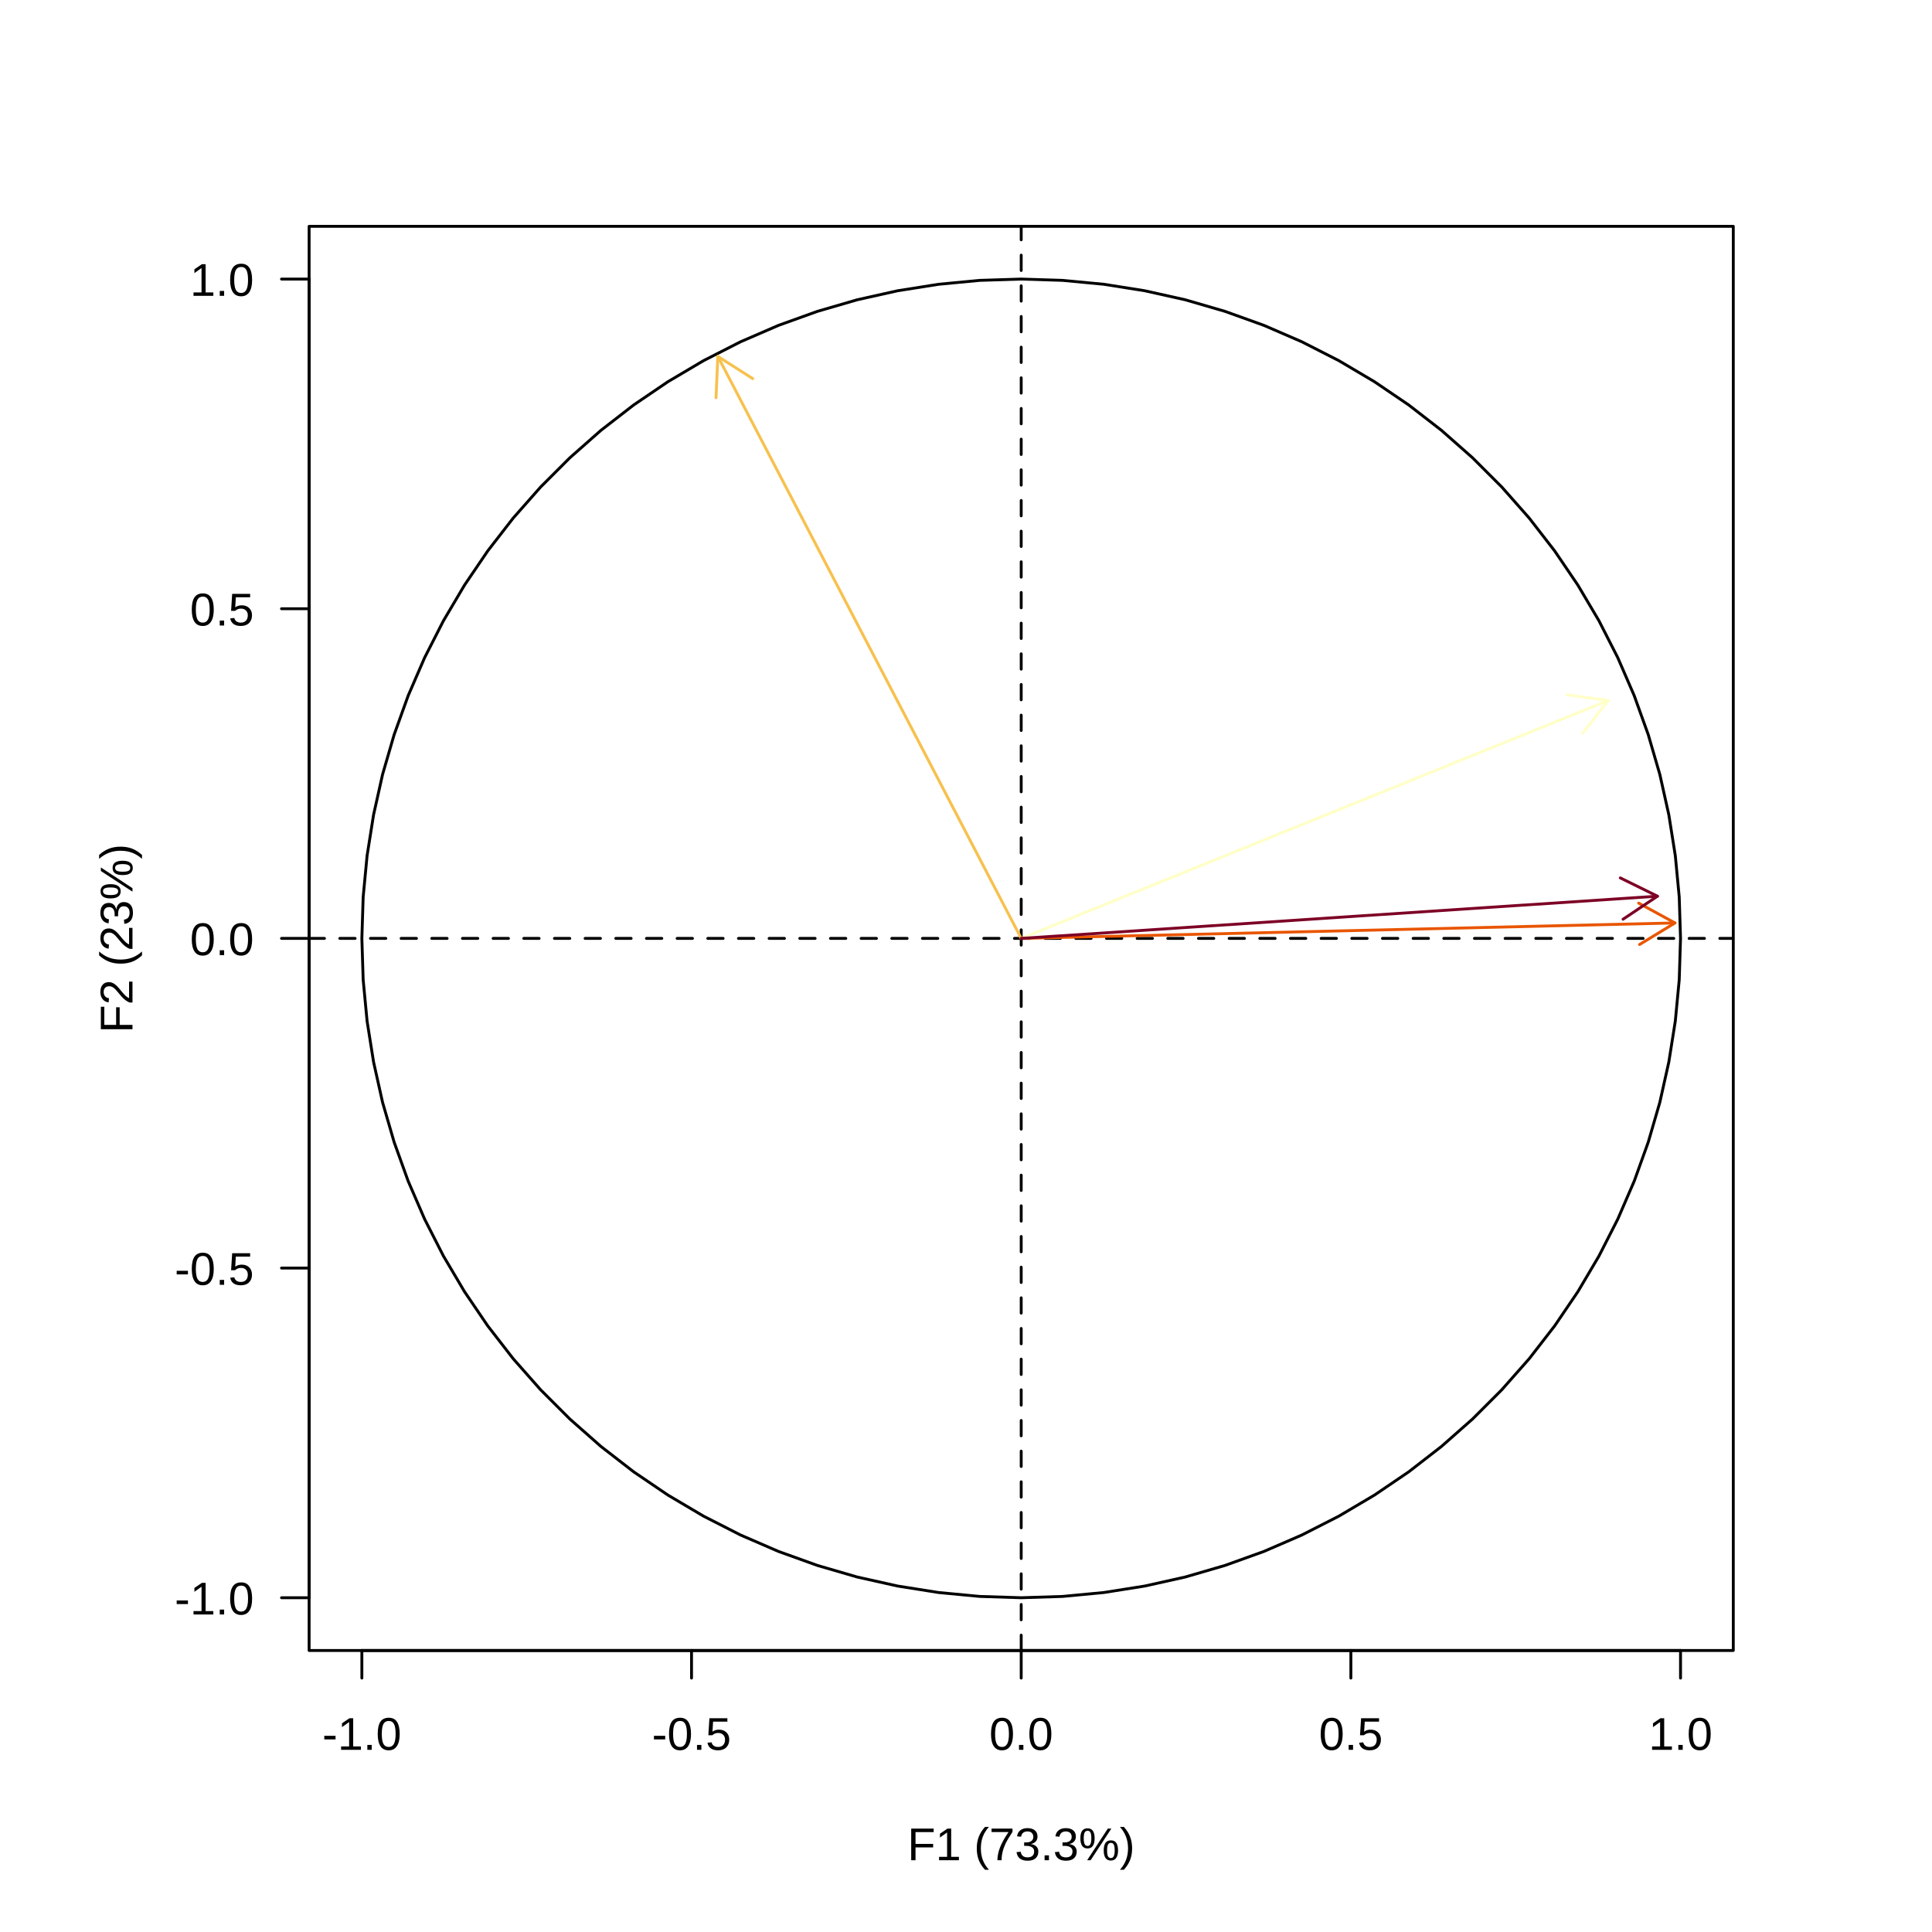
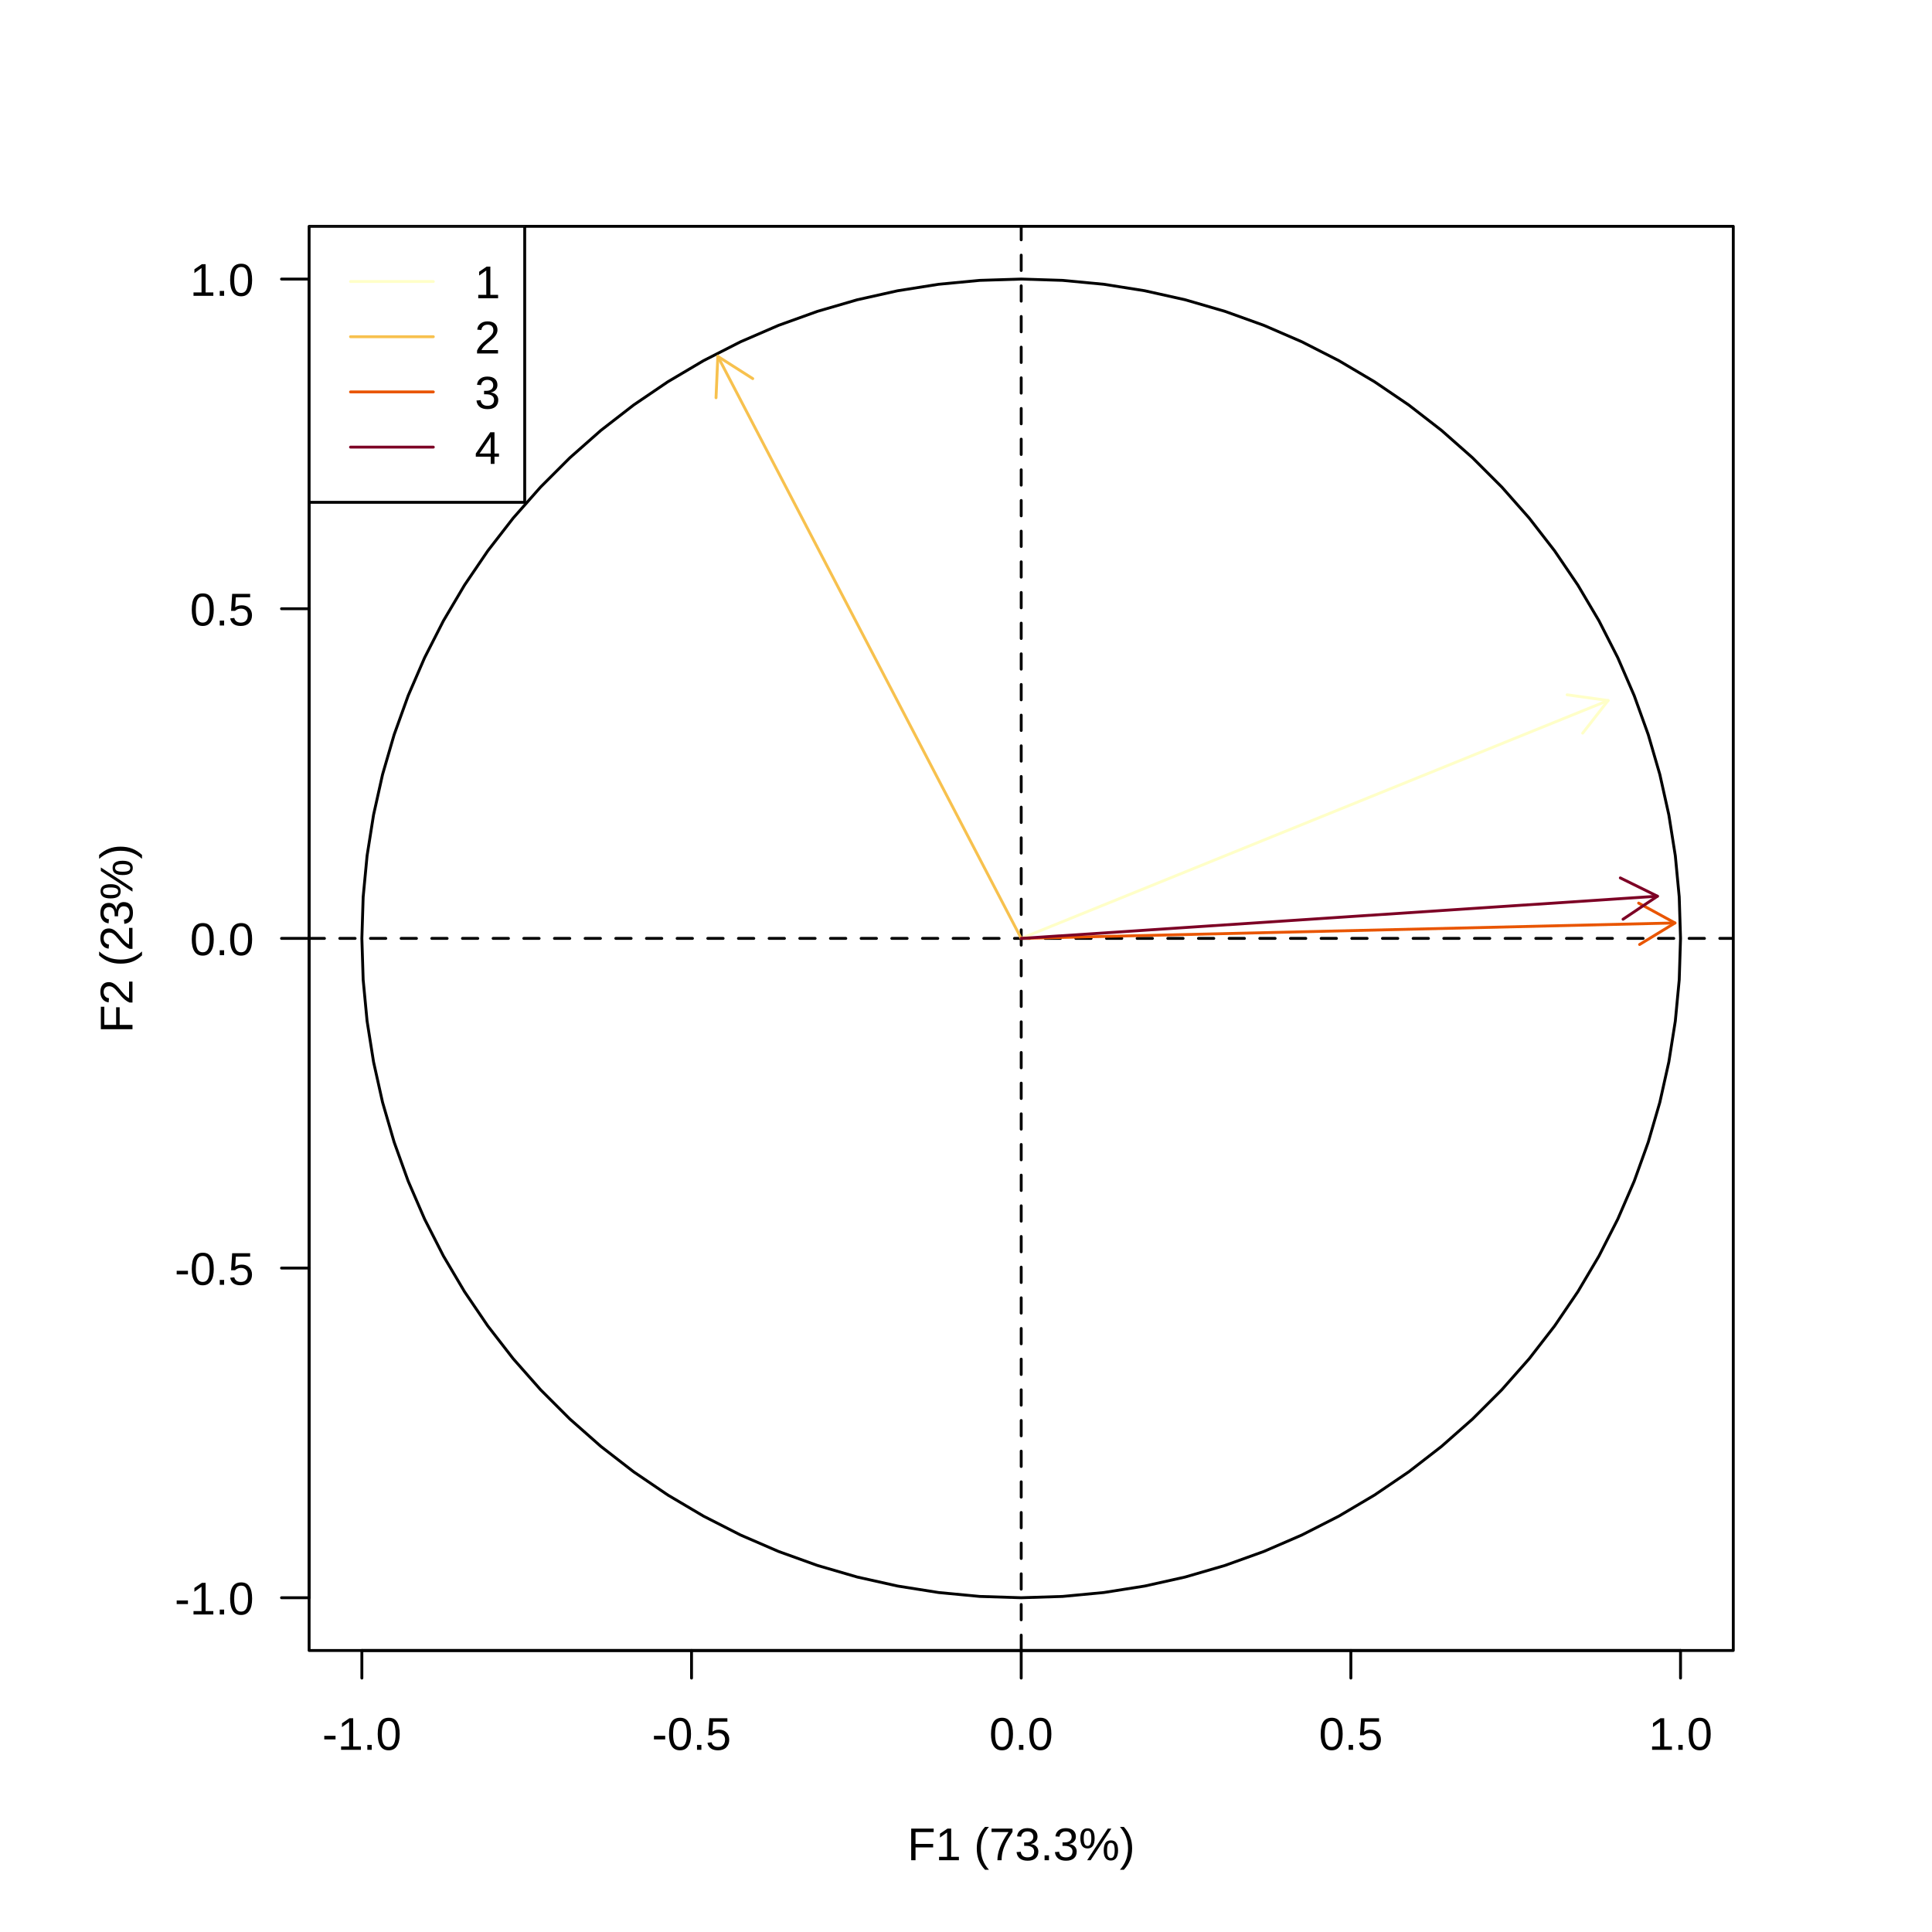
<svg xmlns="http://www.w3.org/2000/svg" class="svglite" width="504.00pt" height="504.00pt" viewBox="0 0 504.00 504.00">
  <defs>
    <style type="text/css">
    .svglite line, .svglite polyline, .svglite polygon, .svglite path, .svglite rect, .svglite circle {
      fill: none;
      stroke: #000000;
      stroke-linecap: round;
      stroke-linejoin: round;
      stroke-miterlimit: 10.00;
    }
    .svglite text {
      white-space: pre;
    }
  </style>
  </defs>
  <rect width="100%" height="100%" style="stroke: none; fill: #FFFFFF;" />
  <defs>
    <clipPath id="cpMC4wMHw1MDQuMDB8MC4wMHw1MDQuMDA=">
      <rect x="0.00" y="0.00" width="504.00" height="504.00" />
    </clipPath>
  </defs>
  <g clip-path="url(#cpMC4wMHw1MDQuMDB8MC4wMHw1MDQuMDA=)">
</g>
  <defs>
    <clipPath id="cpODAuNjR8NDUyLjE2fDU5LjA0fDQzMC41Ng==">
      <rect x="80.64" y="59.04" width="371.52" height="371.52" />
    </clipPath>
  </defs>
  <g clip-path="url(#cpODAuNjR8NDUyLjE2fDU5LjA0fDQzMC41Ng==)">
    <line x1="80.64" y1="244.80" x2="452.16" y2="244.80" style="stroke-width: 0.75; stroke-dasharray: 4.00,4.00;" />
    <line x1="266.40" y1="430.56" x2="266.40" y2="59.04" style="stroke-width: 0.75; stroke-dasharray: 4.00,4.00;" />
    <polygon points="438.40,244.80 438.06,234.00 437.04,223.24 435.35,212.57 433.00,202.03 429.98,191.65 426.32,181.48 422.03,171.57 417.12,161.94 411.62,152.64 405.55,143.70 398.93,135.16 391.78,127.06 384.14,119.42 376.04,112.27 367.50,105.65 358.56,99.58 349.26,94.08 339.63,89.17 329.72,84.88 319.55,81.22 309.17,78.20 298.63,75.85 287.96,74.16 277.20,73.14 266.40,72.80 255.60,73.14 244.84,74.16 234.17,75.85 223.63,78.20 213.25,81.22 203.08,84.88 193.17,89.17 183.54,94.08 174.24,99.58 165.30,105.65 156.76,112.27 148.66,119.42 141.02,127.06 133.87,135.16 127.25,143.70 121.18,152.64 115.68,161.94 110.77,171.57 106.48,181.48 102.82,191.65 99.80,202.03 97.45,212.57 95.76,223.24 94.74,234.00 94.40,244.80 94.74,255.60 95.76,266.36 97.45,277.03 99.80,287.57 102.82,297.95 106.48,308.12 110.77,318.03 115.68,327.66 121.18,336.96 127.25,345.90 133.87,354.44 141.02,362.54 148.66,370.18 156.76,377.33 165.30,383.95 174.24,390.02 183.54,395.52 193.17,400.43 203.08,404.72 213.25,408.38 223.63,411.40 234.17,413.75 244.84,415.44 255.60,416.46 266.40,416.80 277.20,416.46 287.96,415.44 298.63,413.75 309.17,411.40 319.55,408.38 329.72,404.72 339.63,400.43 349.26,395.52 358.56,390.02 367.50,383.95 376.04,377.33 384.14,370.18 391.78,362.54 398.93,354.44 405.55,345.90 411.62,336.96 417.12,327.66 422.03,318.03 426.32,308.12 429.98,297.95 433.00,287.57 435.35,277.03 437.04,266.36 438.06,255.60 " style="stroke-width: 0.75;" />
    <line x1="266.40" y1="244.80" x2="419.51" y2="182.74" style="stroke-width: 0.75; stroke: #FFFFC8;" />
    <polyline points="412.87,191.26 419.51,182.74 408.81,181.25 " style="stroke-width: 0.75; stroke: #FFFFC8;" />
    <line x1="266.40" y1="244.80" x2="187.26" y2="92.97" style="stroke-width: 0.75; stroke: #F7C14E;" />
    <polyline points="196.37,98.77 187.26,92.97 186.79,103.76 " style="stroke-width: 0.75; stroke: #F7C14E;" />
    <line x1="266.40" y1="244.80" x2="436.95" y2="240.77" style="stroke-width: 0.75; stroke: #E95500;" />
    <polyline points="427.72,246.39 436.95,240.77 427.47,235.59 " style="stroke-width: 0.75; stroke: #E95500;" />
    <line x1="266.40" y1="244.80" x2="432.38" y2="233.79" style="stroke-width: 0.75; stroke: #7D0025;" />
    <polyline points="423.40,239.80 432.38,233.79 422.69,229.02 " style="stroke-width: 0.75; stroke: #7D0025;" />
  </g>
  <g clip-path="url(#cpMC4wMHw1MDQuMDB8MC4wMHw1MDQuMDA=)">
    <line x1="94.40" y1="430.56" x2="438.40" y2="430.56" style="stroke-width: 0.75;" />
    <line x1="94.40" y1="430.56" x2="94.40" y2="437.76" style="stroke-width: 0.75;" />
    <line x1="180.40" y1="430.56" x2="180.40" y2="437.76" style="stroke-width: 0.75;" />
    <line x1="266.40" y1="430.56" x2="266.40" y2="437.76" style="stroke-width: 0.75;" />
    <line x1="352.40" y1="430.56" x2="352.40" y2="437.76" style="stroke-width: 0.75;" />
    <line x1="438.40" y1="430.56" x2="438.40" y2="437.76" style="stroke-width: 0.75;" />
    <text x="94.40" y="456.48" text-anchor="middle" style="font-size: 12.00px; font-family: &quot;Arial&quot;;" textLength="23.43px" lengthAdjust="spacingAndGlyphs">-1.0</text>
    <text x="180.40" y="456.48" text-anchor="middle" style="font-size: 12.00px; font-family: &quot;Arial&quot;;" textLength="23.43px" lengthAdjust="spacingAndGlyphs">-0.5</text>
    <text x="266.40" y="456.48" text-anchor="middle" style="font-size: 12.00px; font-family: &quot;Arial&quot;;" textLength="19.09px" lengthAdjust="spacingAndGlyphs">0.0</text>
    <text x="352.40" y="456.48" text-anchor="middle" style="font-size: 12.00px; font-family: &quot;Arial&quot;;" textLength="19.09px" lengthAdjust="spacingAndGlyphs">0.5</text>
    <text x="438.40" y="456.48" text-anchor="middle" style="font-size: 12.00px; font-family: &quot;Arial&quot;;" textLength="19.09px" lengthAdjust="spacingAndGlyphs">1.0</text>
    <line x1="80.64" y1="416.80" x2="80.64" y2="72.80" style="stroke-width: 0.75;" />
    <line x1="80.64" y1="416.80" x2="73.44" y2="416.80" style="stroke-width: 0.75;" />
    <line x1="80.64" y1="330.80" x2="73.44" y2="330.80" style="stroke-width: 0.75;" />
    <line x1="80.64" y1="244.80" x2="73.44" y2="244.80" style="stroke-width: 0.75;" />
    <line x1="80.64" y1="158.80" x2="73.44" y2="158.80" style="stroke-width: 0.75;" />
    <line x1="80.64" y1="72.80" x2="73.44" y2="72.80" style="stroke-width: 0.75;" />
    <text x="66.24" y="421.17" text-anchor="end" style="font-size: 12.00px; font-family: &quot;Arial&quot;;" textLength="23.43px" lengthAdjust="spacingAndGlyphs">-1.0</text>
    <text x="66.24" y="335.17" text-anchor="end" style="font-size: 12.00px; font-family: &quot;Arial&quot;;" textLength="23.43px" lengthAdjust="spacingAndGlyphs">-0.5</text>
    <text x="66.24" y="249.17" text-anchor="end" style="font-size: 12.00px; font-family: &quot;Arial&quot;;" textLength="19.09px" lengthAdjust="spacingAndGlyphs">0.0</text>
    <text x="66.24" y="163.17" text-anchor="end" style="font-size: 12.00px; font-family: &quot;Arial&quot;;" textLength="19.09px" lengthAdjust="spacingAndGlyphs">0.5</text>
    <text x="66.24" y="77.17" text-anchor="end" style="font-size: 12.00px; font-family: &quot;Arial&quot;;" textLength="19.09px" lengthAdjust="spacingAndGlyphs">1.0</text>
    <polygon points="80.64,430.56 452.16,430.56 452.16,59.04 80.64,59.04 " style="stroke-width: 0.75;" />
    <text x="266.40" y="485.28" text-anchor="middle" style="font-size: 12.00px; font-family: &quot;Arial&quot;;" textLength="65.86px" lengthAdjust="spacingAndGlyphs">F1 (73.3%)</text>
    <text transform="translate(34.56,244.80) rotate(-90)" text-anchor="middle" style="font-size: 12.00px; font-family: &quot;Arial&quot;;" textLength="54.40px" lengthAdjust="spacingAndGlyphs">F2 (23%)</text>
  </g>
+   <g clip-path="url(#cpODAuNjR8NDUyLjE2fDU5LjA0fDQzMC41Ng==)">
+     <rect x="80.64" y="59.04" width="56.24" height="72.00" style="stroke-width: 0.75; fill: #FFFFFF;" />
+     <line x1="91.44" y1="73.44" x2="113.04" y2="73.44" style="stroke-width: 0.75; stroke: #FFFFC8;" />
+     <line x1="91.44" y1="87.84" x2="113.04" y2="87.84" style="stroke-width: 0.75; stroke: #F7C14E;" />
+     <line x1="91.44" y1="102.24" x2="113.04" y2="102.24" style="stroke-width: 0.75; stroke: #E95500;" />
+     <line x1="91.44" y1="116.64" x2="113.04" y2="116.64" style="stroke-width: 0.75; stroke: #7D0025;" />
+     <text x="123.84" y="77.81" style="font-size: 12.00px; font-family: &quot;Arial&quot;;" textLength="7.64px" lengthAdjust="spacingAndGlyphs">1</text>
+     <text x="123.84" y="92.21" style="font-size: 12.00px; font-family: &quot;Arial&quot;;" textLength="7.64px" lengthAdjust="spacingAndGlyphs">2</text>
+     <text x="123.84" y="106.61" style="font-size: 12.00px; font-family: &quot;Arial&quot;;" textLength="7.64px" lengthAdjust="spacingAndGlyphs">3</text>
+     <text x="123.84" y="121.01" style="font-size: 12.00px; font-family: &quot;Arial&quot;;" textLength="7.64px" lengthAdjust="spacingAndGlyphs">4</text>
+   </g>
</svg>
